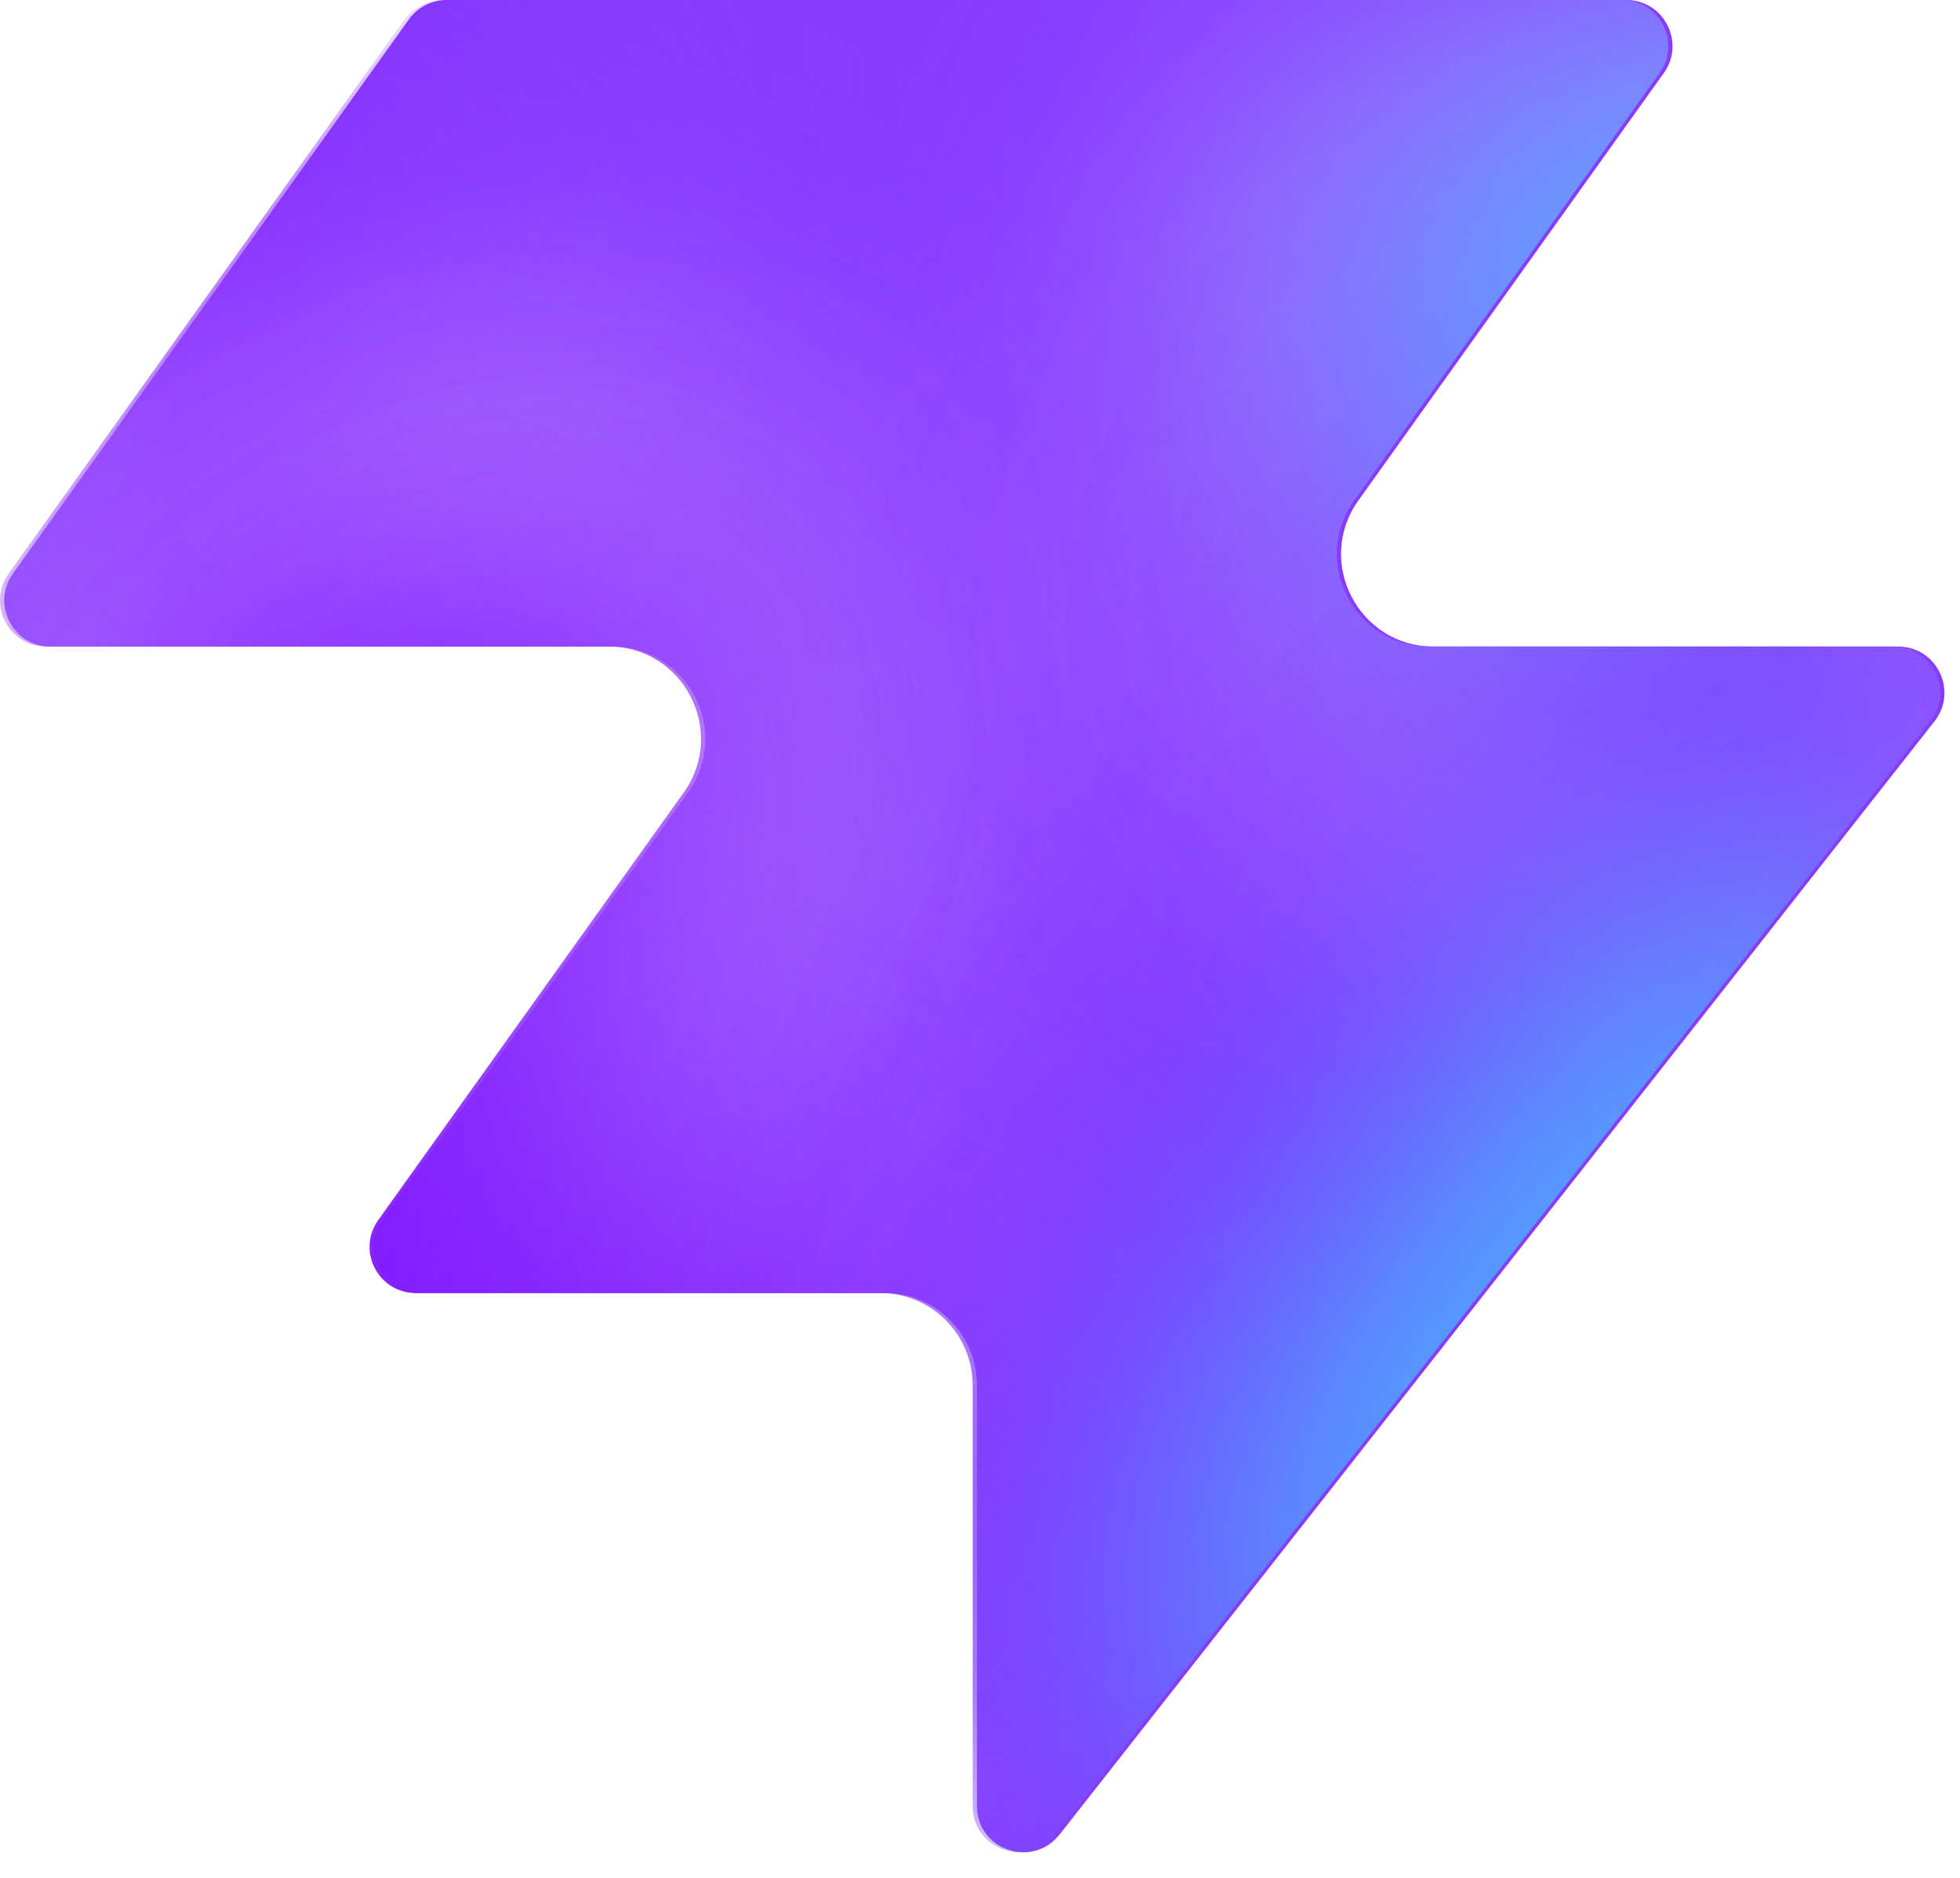
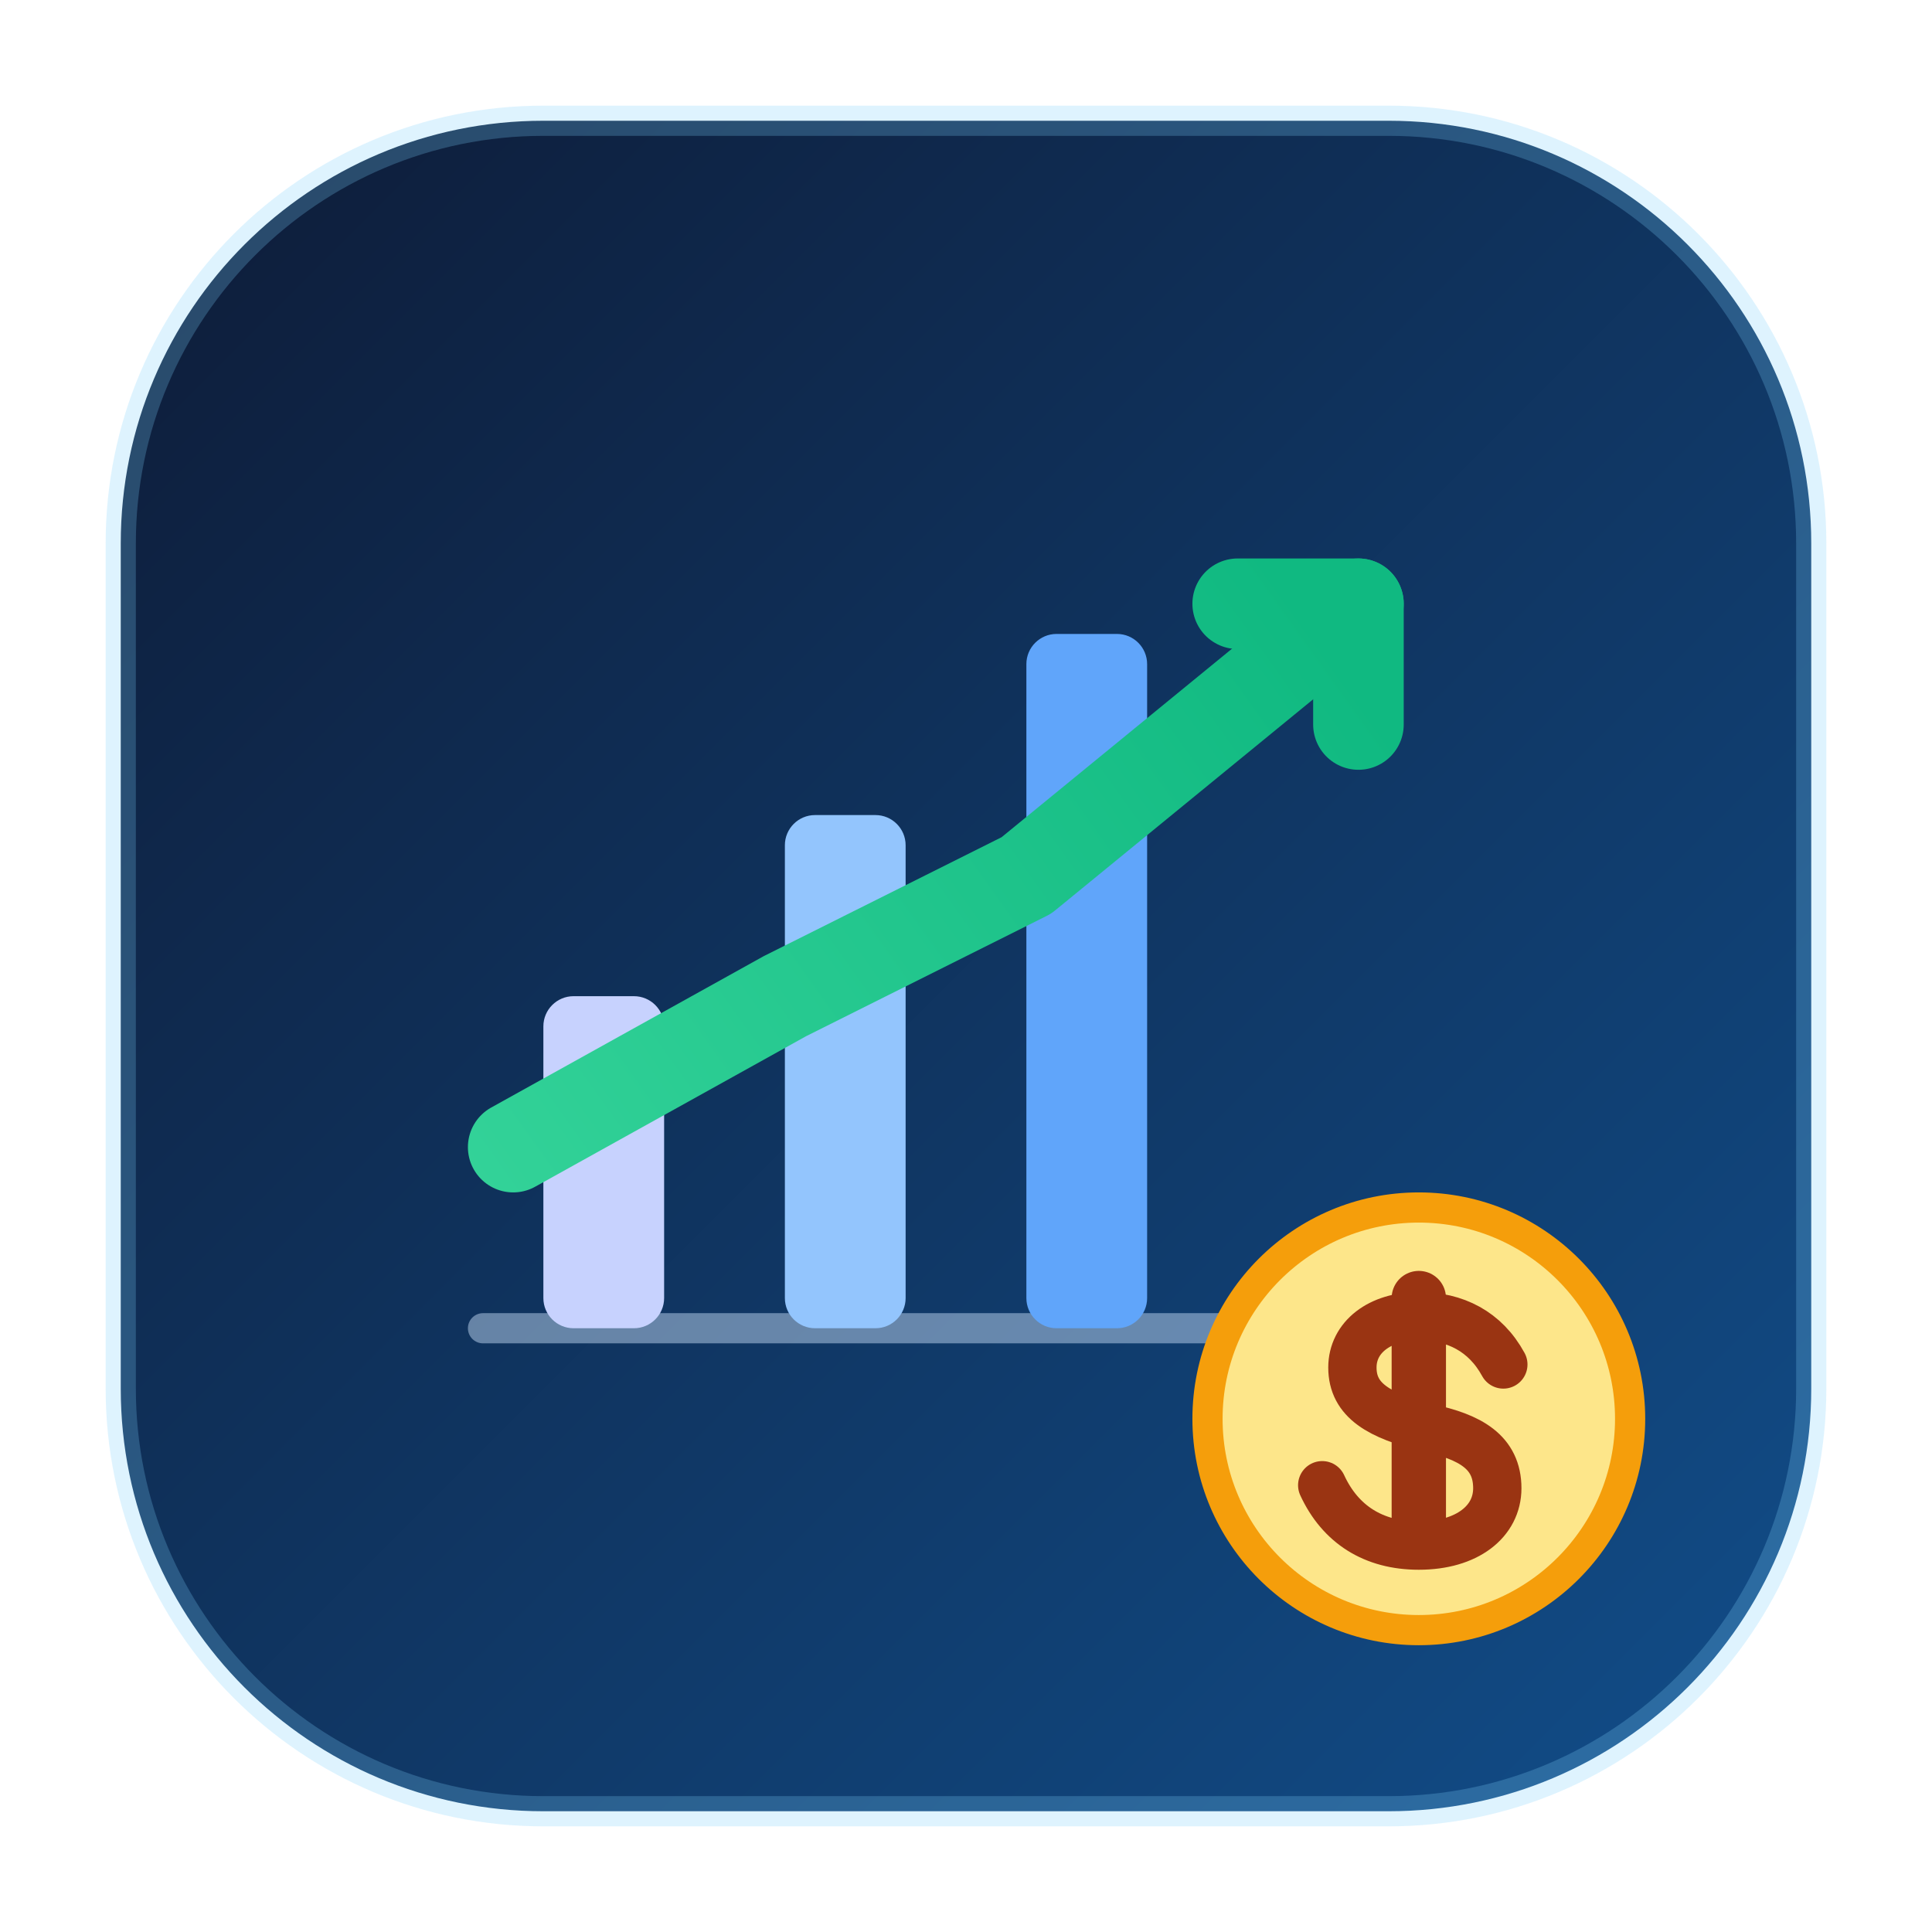
- <svg xmlns="http://www.w3.org/2000/svg" width="48" height="46" fill="none" viewBox="0 0 48 46">
-   <path fill="#863bff" d="M25.946 44.938c-.664.845-2.021.375-2.021-.698V33.937a2.26 2.26 0 0 0-2.262-2.262H10.287c-.92 0-1.456-1.04-.92-1.788l7.48-10.471c1.07-1.497 0-3.578-1.842-3.578H1.237c-.92 0-1.456-1.04-.92-1.788L10.013.474c.214-.297.556-.474.92-.474h28.894c.92 0 1.456 1.04.92 1.788l-7.48 10.471c-1.07 1.498 0 3.579 1.842 3.579h11.377c.943 0 1.473 1.088.89 1.83L25.947 44.94z" style="fill:#863bff;fill:color(display-p3 .525 .23 1);fill-opacity:1" />
-   <mask id="a" width="48" height="46" x="0" y="0" maskUnits="userSpaceOnUse" style="mask-type:alpha">
-     <path fill="#000" d="M25.842 44.938c-.664.844-2.021.375-2.021-.698V33.937a2.26 2.26 0 0 0-2.262-2.262H10.183c-.92 0-1.456-1.04-.92-1.788l7.48-10.471c1.07-1.498 0-3.579-1.842-3.579H1.133c-.92 0-1.456-1.04-.92-1.787L9.91.473c.214-.297.556-.474.92-.474h28.894c.92 0 1.456 1.04.92 1.788l-7.48 10.471c-1.07 1.498 0 3.578 1.842 3.578h11.377c.943 0 1.473 1.088.89 1.832L25.843 44.94z" style="fill:#000;fill-opacity:1" />
-   </mask>
-   <g mask="url(#a)">
-     <g filter="url(#b)">
-       <ellipse cx="5.508" cy="14.704" fill="#ede6ff" rx="5.508" ry="14.704" style="fill:#ede6ff;fill:color(display-p3 .927 .903 1);fill-opacity:1" transform="matrix(.00324 1 1 -.00324 -4.47 31.516)" />
-     </g>
-     <g filter="url(#c)">
-       <ellipse cx="10.399" cy="29.851" fill="#ede6ff" rx="10.399" ry="29.851" style="fill:#ede6ff;fill:color(display-p3 .927 .903 1);fill-opacity:1" transform="matrix(.00324 1 1 -.00324 -39.328 7.883)" />
-     </g>
-     <g filter="url(#d)">
-       <ellipse cx="5.508" cy="30.487" fill="#7e14ff" rx="5.508" ry="30.487" style="fill:#7e14ff;fill:color(display-p3 .492 .077 1);fill-opacity:1" transform="rotate(89.814 -25.913 -14.639)scale(1 -1)" />
-     </g>
-     <g filter="url(#e)">
-       <ellipse cx="5.508" cy="30.599" fill="#7e14ff" rx="5.508" ry="30.599" style="fill:#7e14ff;fill:color(display-p3 .492 .077 1);fill-opacity:1" transform="rotate(89.814 -32.644 -3.334)scale(1 -1)" />
-     </g>
-     <g filter="url(#f)">
-       <ellipse cx="5.508" cy="30.599" fill="#7e14ff" rx="5.508" ry="30.599" style="fill:#7e14ff;fill:color(display-p3 .492 .077 1);fill-opacity:1" transform="matrix(.00324 1 1 -.00324 -34.34 30.47)" />
-     </g>
-     <g filter="url(#g)">
-       <ellipse cx="14.072" cy="22.078" fill="#ede6ff" rx="14.072" ry="22.078" style="fill:#ede6ff;fill:color(display-p3 .927 .903 1);fill-opacity:1" transform="rotate(93.35 24.506 48.493)scale(-1 1)" />
-     </g>
-     <g filter="url(#h)">
-       <ellipse cx="3.47" cy="21.501" fill="#7e14ff" rx="3.47" ry="21.501" style="fill:#7e14ff;fill:color(display-p3 .492 .077 1);fill-opacity:1" transform="rotate(89.009 28.708 47.59)scale(-1 1)" />
-     </g>
-     <g filter="url(#i)">
-       <ellipse cx="3.47" cy="21.501" fill="#7e14ff" rx="3.47" ry="21.501" style="fill:#7e14ff;fill:color(display-p3 .492 .077 1);fill-opacity:1" transform="rotate(89.009 28.708 47.59)scale(-1 1)" />
-     </g>
-     <g filter="url(#j)">
-       <ellipse cx=".387" cy="8.972" fill="#7e14ff" rx="4.407" ry="29.108" style="fill:#7e14ff;fill:color(display-p3 .492 .077 1);fill-opacity:1" transform="rotate(39.51 .387 8.972)" />
-     </g>
-     <g filter="url(#k)">
-       <ellipse cx="47.523" cy="-6.092" fill="#7e14ff" rx="4.407" ry="29.108" style="fill:#7e14ff;fill:color(display-p3 .492 .077 1);fill-opacity:1" transform="rotate(37.892 47.523 -6.092)" />
-     </g>
-     <g filter="url(#l)">
-       <ellipse cx="41.412" cy="6.333" fill="#47bfff" rx="5.971" ry="9.665" style="fill:#47bfff;fill:color(display-p3 .28 .748 1);fill-opacity:1" transform="rotate(37.892 41.412 6.333)" />
-     </g>
-     <g filter="url(#m)">
-       <ellipse cx="-1.879" cy="38.332" fill="#7e14ff" rx="4.407" ry="29.108" style="fill:#7e14ff;fill:color(display-p3 .492 .077 1);fill-opacity:1" transform="rotate(37.892 -1.88 38.332)" />
-     </g>
-     <g filter="url(#n)">
-       <ellipse cx="-1.879" cy="38.332" fill="#7e14ff" rx="4.407" ry="29.108" style="fill:#7e14ff;fill:color(display-p3 .492 .077 1);fill-opacity:1" transform="rotate(37.892 -1.88 38.332)" />
-     </g>
-     <g filter="url(#o)">
-       <ellipse cx="35.651" cy="29.907" fill="#7e14ff" rx="4.407" ry="29.108" style="fill:#7e14ff;fill:color(display-p3 .492 .077 1);fill-opacity:1" transform="rotate(37.892 35.651 29.907)" />
-     </g>
-     <g filter="url(#p)">
-       <ellipse cx="38.418" cy="32.4" fill="#47bfff" rx="5.971" ry="15.297" style="fill:#47bfff;fill:color(display-p3 .28 .748 1);fill-opacity:1" transform="rotate(37.892 38.418 32.4)" />
-     </g>
-   </g>
+ <svg xmlns="http://www.w3.org/2000/svg" width="64" height="64" viewBox="0 0 64 64" fill="none">
  <defs>
-     <filter id="b" width="60.045" height="41.654" x="-19.77" y="16.149" color-interpolation-filters="sRGB" filterUnits="userSpaceOnUse">
-       <feFlood flood-opacity="0" result="BackgroundImageFix" />
-       <feBlend in="SourceGraphic" in2="BackgroundImageFix" result="shape" />
-       <feGaussianBlur result="effect1_foregroundBlur_2002_17158" stdDeviation="7.659" />
-     </filter>
-     <filter id="c" width="90.34" height="51.437" x="-54.613" y="-7.533" color-interpolation-filters="sRGB" filterUnits="userSpaceOnUse">
-       <feFlood flood-opacity="0" result="BackgroundImageFix" />
-       <feBlend in="SourceGraphic" in2="BackgroundImageFix" result="shape" />
-       <feGaussianBlur result="effect1_foregroundBlur_2002_17158" stdDeviation="7.659" />
-     </filter>
-     <filter id="d" width="79.355" height="29.4" x="-49.64" y="2.03" color-interpolation-filters="sRGB" filterUnits="userSpaceOnUse">
-       <feFlood flood-opacity="0" result="BackgroundImageFix" />
-       <feBlend in="SourceGraphic" in2="BackgroundImageFix" result="shape" />
-       <feGaussianBlur result="effect1_foregroundBlur_2002_17158" stdDeviation="4.596" />
-     </filter>
-     <filter id="e" width="79.579" height="29.4" x="-45.045" y="20.029" color-interpolation-filters="sRGB" filterUnits="userSpaceOnUse">
-       <feFlood flood-opacity="0" result="BackgroundImageFix" />
-       <feBlend in="SourceGraphic" in2="BackgroundImageFix" result="shape" />
-       <feGaussianBlur result="effect1_foregroundBlur_2002_17158" stdDeviation="4.596" />
-     </filter>
-     <filter id="f" width="79.579" height="29.4" x="-43.513" y="21.178" color-interpolation-filters="sRGB" filterUnits="userSpaceOnUse">
-       <feFlood flood-opacity="0" result="BackgroundImageFix" />
-       <feBlend in="SourceGraphic" in2="BackgroundImageFix" result="shape" />
-       <feGaussianBlur result="effect1_foregroundBlur_2002_17158" stdDeviation="4.596" />
-     </filter>
-     <filter id="g" width="74.749" height="58.852" x="15.756" y="-17.901" color-interpolation-filters="sRGB" filterUnits="userSpaceOnUse">
-       <feFlood flood-opacity="0" result="BackgroundImageFix" />
-       <feBlend in="SourceGraphic" in2="BackgroundImageFix" result="shape" />
-       <feGaussianBlur result="effect1_foregroundBlur_2002_17158" stdDeviation="7.659" />
-     </filter>
-     <filter id="h" width="61.377" height="25.362" x="23.548" y="2.284" color-interpolation-filters="sRGB" filterUnits="userSpaceOnUse">
-       <feFlood flood-opacity="0" result="BackgroundImageFix" />
-       <feBlend in="SourceGraphic" in2="BackgroundImageFix" result="shape" />
-       <feGaussianBlur result="effect1_foregroundBlur_2002_17158" stdDeviation="4.596" />
-     </filter>
-     <filter id="i" width="61.377" height="25.362" x="23.548" y="2.284" color-interpolation-filters="sRGB" filterUnits="userSpaceOnUse">
-       <feFlood flood-opacity="0" result="BackgroundImageFix" />
-       <feBlend in="SourceGraphic" in2="BackgroundImageFix" result="shape" />
-       <feGaussianBlur result="effect1_foregroundBlur_2002_17158" stdDeviation="4.596" />
-     </filter>
-     <filter id="j" width="56.045" height="63.649" x="-27.636" y="-22.853" color-interpolation-filters="sRGB" filterUnits="userSpaceOnUse">
-       <feFlood flood-opacity="0" result="BackgroundImageFix" />
-       <feBlend in="SourceGraphic" in2="BackgroundImageFix" result="shape" />
-       <feGaussianBlur result="effect1_foregroundBlur_2002_17158" stdDeviation="4.596" />
-     </filter>
-     <filter id="k" width="54.814" height="64.646" x="20.116" y="-38.415" color-interpolation-filters="sRGB" filterUnits="userSpaceOnUse">
-       <feFlood flood-opacity="0" result="BackgroundImageFix" />
-       <feBlend in="SourceGraphic" in2="BackgroundImageFix" result="shape" />
-       <feGaussianBlur result="effect1_foregroundBlur_2002_17158" stdDeviation="4.596" />
-     </filter>
-     <filter id="l" width="33.541" height="35.313" x="24.641" y="-11.323" color-interpolation-filters="sRGB" filterUnits="userSpaceOnUse">
-       <feFlood flood-opacity="0" result="BackgroundImageFix" />
-       <feBlend in="SourceGraphic" in2="BackgroundImageFix" result="shape" />
-       <feGaussianBlur result="effect1_foregroundBlur_2002_17158" stdDeviation="4.596" />
-     </filter>
-     <filter id="m" width="54.814" height="64.646" x="-29.286" y="6.009" color-interpolation-filters="sRGB" filterUnits="userSpaceOnUse">
-       <feFlood flood-opacity="0" result="BackgroundImageFix" />
-       <feBlend in="SourceGraphic" in2="BackgroundImageFix" result="shape" />
-       <feGaussianBlur result="effect1_foregroundBlur_2002_17158" stdDeviation="4.596" />
-     </filter>
-     <filter id="n" width="54.814" height="64.646" x="-29.286" y="6.009" color-interpolation-filters="sRGB" filterUnits="userSpaceOnUse">
-       <feFlood flood-opacity="0" result="BackgroundImageFix" />
-       <feBlend in="SourceGraphic" in2="BackgroundImageFix" result="shape" />
-       <feGaussianBlur result="effect1_foregroundBlur_2002_17158" stdDeviation="4.596" />
-     </filter>
-     <filter id="o" width="54.814" height="64.646" x="8.244" y="-2.416" color-interpolation-filters="sRGB" filterUnits="userSpaceOnUse">
-       <feFlood flood-opacity="0" result="BackgroundImageFix" />
-       <feBlend in="SourceGraphic" in2="BackgroundImageFix" result="shape" />
-       <feGaussianBlur result="effect1_foregroundBlur_2002_17158" stdDeviation="4.596" />
-     </filter>
-     <filter id="p" width="39.409" height="43.623" x="18.713" y="10.588" color-interpolation-filters="sRGB" filterUnits="userSpaceOnUse">
-       <feFlood flood-opacity="0" result="BackgroundImageFix" />
-       <feBlend in="SourceGraphic" in2="BackgroundImageFix" result="shape" />
-       <feGaussianBlur result="effect1_foregroundBlur_2002_17158" stdDeviation="4.596" />
-     </filter>
+     <linearGradient id="bg" x1="8" y1="8" x2="56" y2="56" gradientUnits="userSpaceOnUse">
+       <stop stop-color="#0E1F3D" />
+       <stop offset="1" stop-color="#114A84" />
+     </linearGradient>
+     <linearGradient id="up" x1="18" y1="44" x2="46" y2="24" gradientUnits="userSpaceOnUse">
+       <stop stop-color="#34D399" />
+       <stop offset="1" stop-color="#10B981" />
+     </linearGradient>
  </defs>
+   <rect x="4" y="4" width="56" height="56" rx="14" fill="url(#bg)" />
+   <rect x="4" y="4" width="56" height="56" rx="14" stroke="#7DD3FC" stroke-opacity="0.25" />
+   <path d="M16 44H48" stroke="#D1E7FF" stroke-opacity="0.45" stroke-linecap="round" />
+   <rect x="18" y="33" width="4" height="11" rx="1" fill="#C7D2FE" />
+   <rect x="26" y="27" width="4" height="17" rx="1" fill="#93C5FD" />
+   <rect x="34" y="21" width="4" height="23" rx="1" fill="#60A5FA" />
+   <path d="M17 38L26 33L34 29L45 20" stroke="url(#up)" stroke-width="3" stroke-linecap="round" stroke-linejoin="round" />
+   <path d="M41 20H45V24" stroke="url(#up)" stroke-width="3" stroke-linecap="round" stroke-linejoin="round" />
+   <circle cx="47" cy="47" r="7" fill="#FDE68A" stroke="#F59E0B" />
+   <path d="M47 43V51" stroke="#9A3412" stroke-width="1.8" stroke-linecap="round" />
+   <path d="M49.8 45.2C49.2 44.1 48.2 43.6 47 43.6C45.7 43.6 44.8 44.3 44.8 45.3C44.8 46.4 45.7 46.9 47.3 47.3C48.7 47.6 49.6 48.1 49.6 49.3C49.6 50.4 48.6 51.2 47 51.2C45.5 51.2 44.4 50.5 43.8 49.2" stroke="#9A3412" stroke-width="1.6" stroke-linecap="round" />
</svg>
